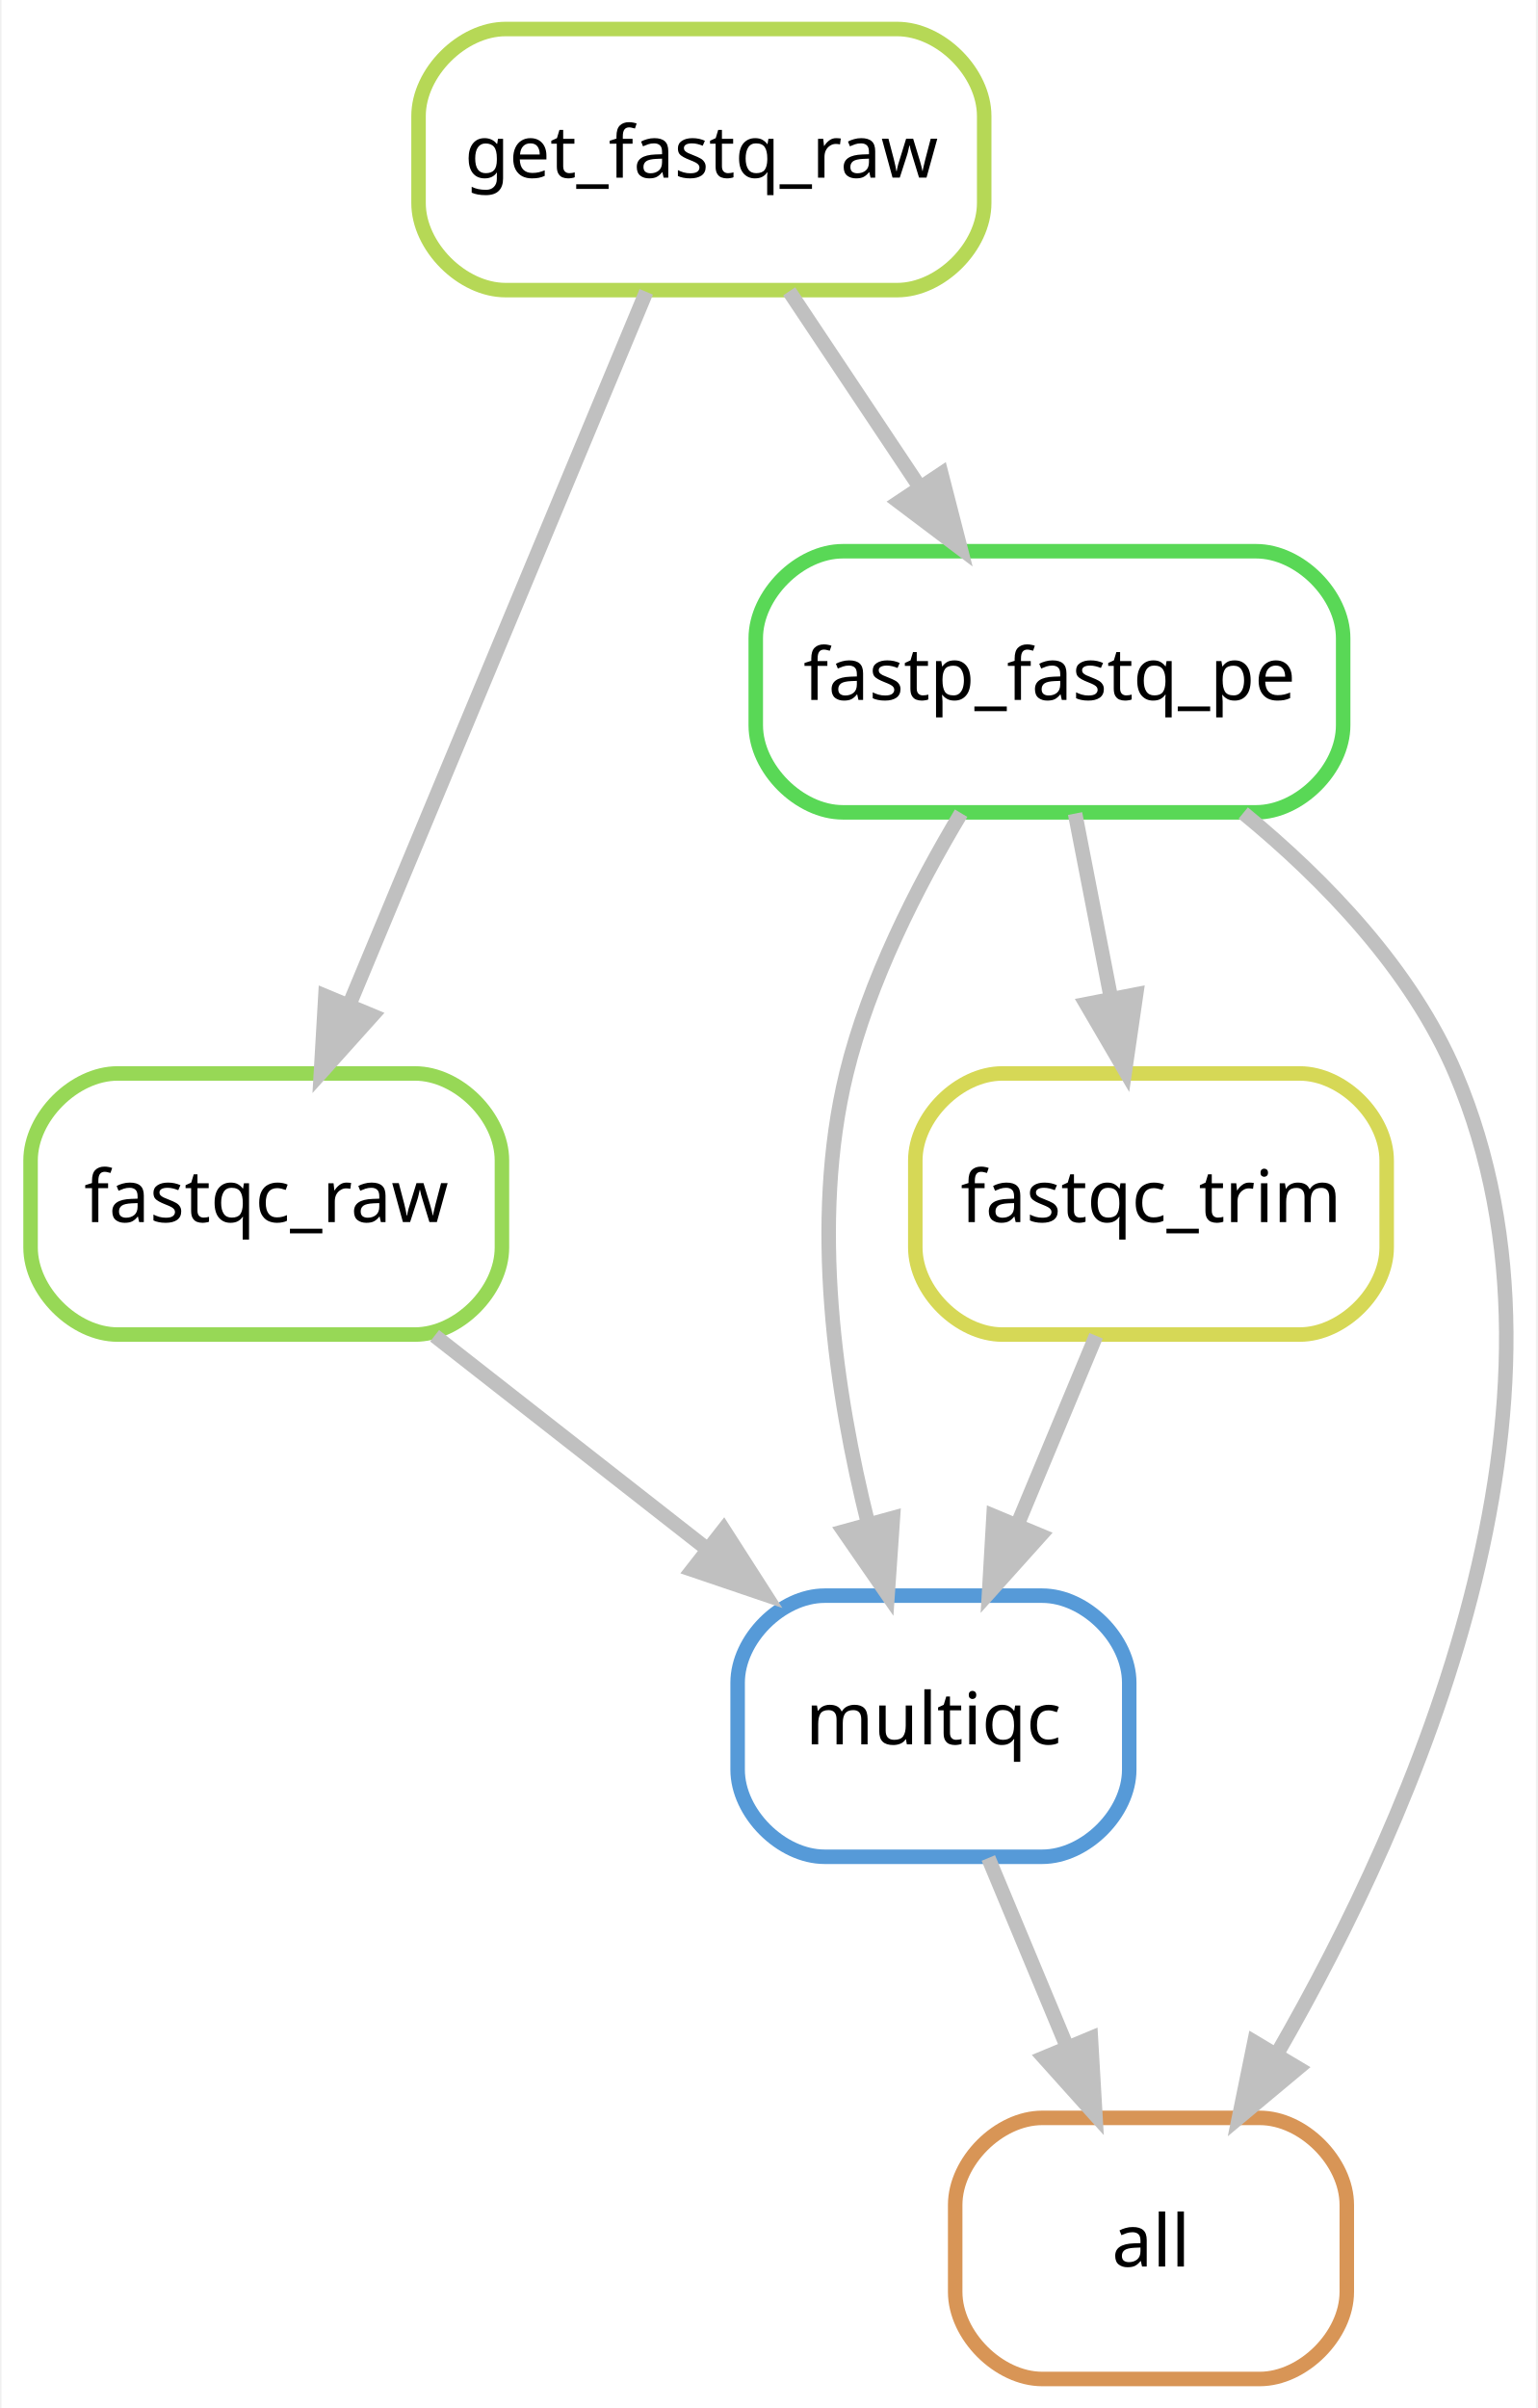
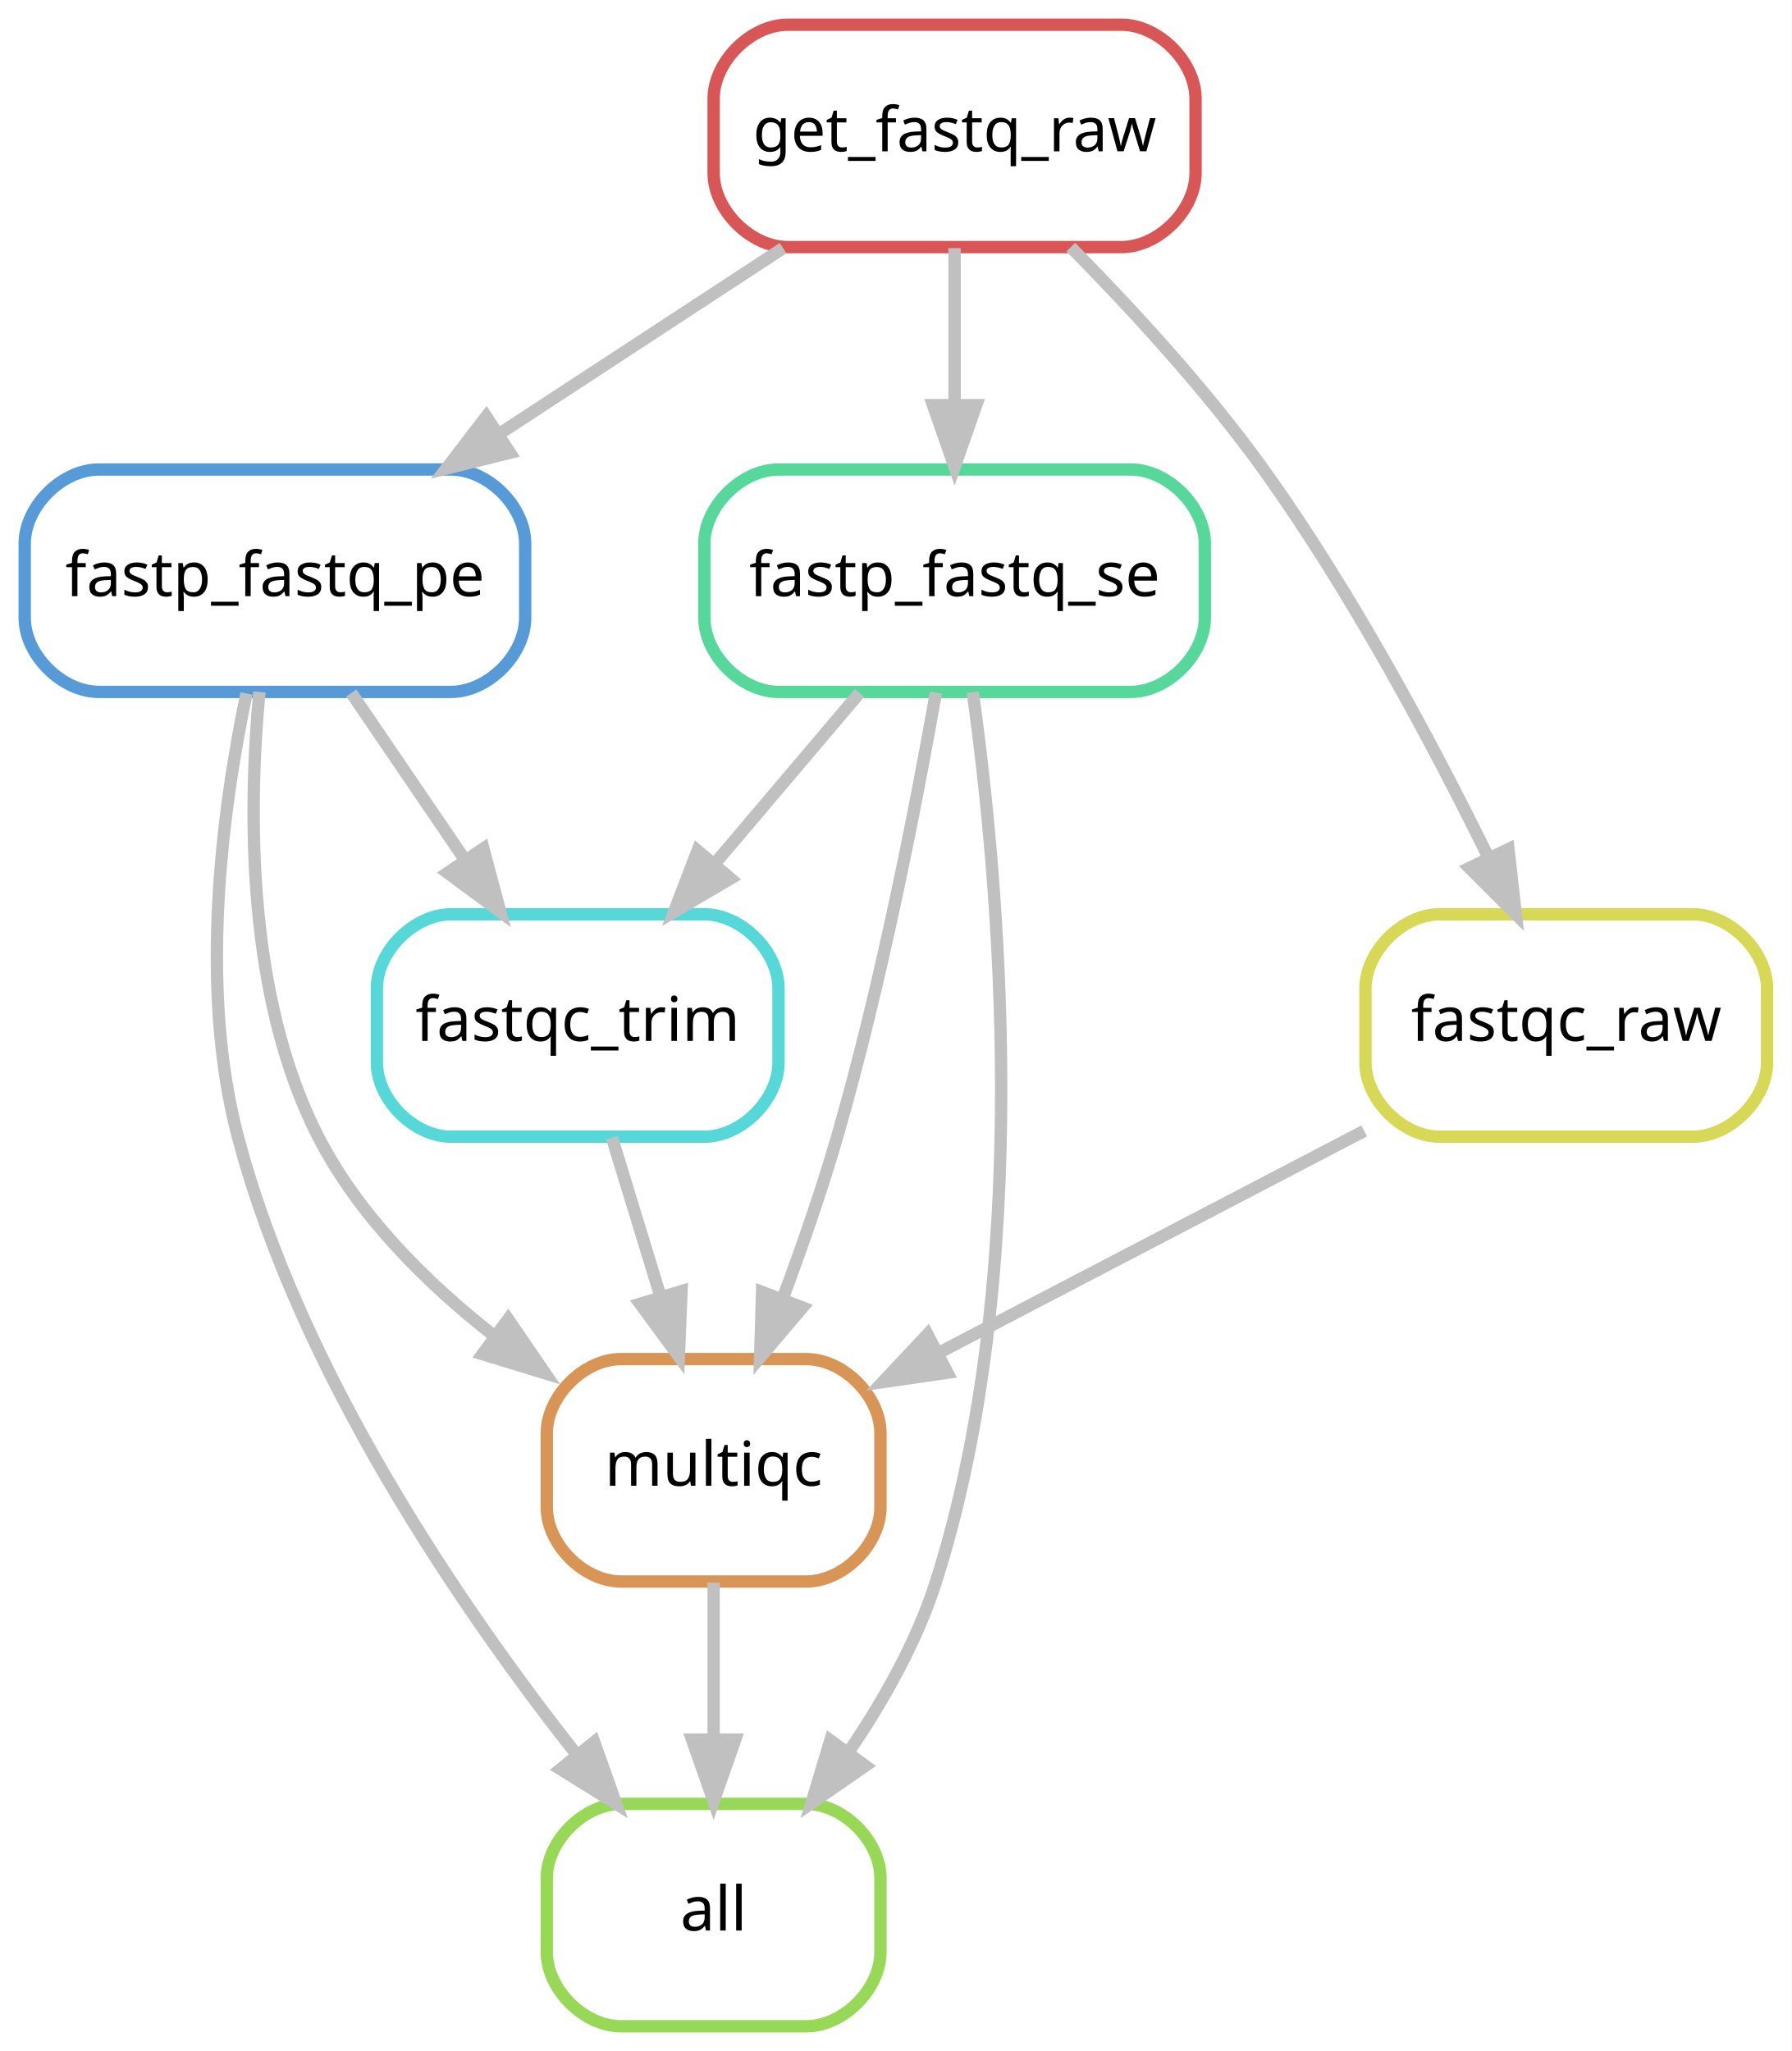
- <svg xmlns="http://www.w3.org/2000/svg" width="212pt" height="332pt" viewBox="0.00 0.00 211.57 332.00">
+ <svg xmlns="http://www.w3.org/2000/svg" width="290pt" height="332pt" viewBox="0.00 0.00 290.00 332.00">
  <g id="graph0" class="graph" transform="scale(1 1) rotate(0) translate(4 328)">
-     <polygon fill="#ffffff" stroke="transparent" points="-4,4 -4,-328 207.574,-328 207.574,4 -4,4" />
+     <polygon fill="#ffffff" stroke="transparent" points="-4,4 -4,-328 286,-328 286,4 -4,4" />
    <g id="node1" class="node">
-       <path fill="none" stroke="#d89556" stroke-width="2" d="M169.5,-36C169.5,-36 139.5,-36 139.5,-36 133.5,-36 127.5,-30 127.5,-24 127.5,-24 127.5,-12 127.5,-12 127.5,-6 133.5,0 139.5,0 139.5,0 169.5,0 169.5,0 175.5,0 181.5,-6 181.5,-12 181.5,-12 181.5,-24 181.5,-24 181.5,-30 175.5,-36 169.5,-36" />
-       <text text-anchor="middle" x="154.5" y="-15.5" font-family="sans" font-size="10.00" fill="#000000">all</text>
+       <path fill="none" stroke="#97d856" stroke-width="2" d="M126.5,-36C126.5,-36 96.5,-36 96.5,-36 90.5,-36 84.5,-30 84.5,-24 84.5,-24 84.5,-12 84.5,-12 84.5,-6 90.5,0 96.5,0 96.5,0 126.5,0 126.5,0 132.5,0 138.5,-6 138.5,-12 138.5,-12 138.5,-24 138.5,-24 138.5,-30 132.5,-36 126.5,-36" />
+       <text text-anchor="middle" x="111.5" y="-15.5" font-family="sans" font-size="10.00" fill="#000000">all</text>
    </g>
    <g id="node2" class="node">
-       <path fill="none" stroke="#569ad8" stroke-width="2" d="M139.5,-108C139.5,-108 109.5,-108 109.5,-108 103.5,-108 97.5,-102 97.5,-96 97.5,-96 97.5,-84 97.5,-84 97.5,-78 103.5,-72 109.5,-72 109.5,-72 139.5,-72 139.5,-72 145.5,-72 151.5,-78 151.5,-84 151.5,-84 151.5,-96 151.5,-96 151.5,-102 145.5,-108 139.5,-108" />
-       <text text-anchor="middle" x="124.5" y="-87.5" font-family="sans" font-size="10.00" fill="#000000">multiqc</text>
+       <path fill="none" stroke="#d89556" stroke-width="2" d="M126.5,-108C126.5,-108 96.5,-108 96.5,-108 90.5,-108 84.5,-102 84.5,-96 84.5,-96 84.5,-84 84.5,-84 84.5,-78 90.5,-72 96.5,-72 96.5,-72 126.5,-72 126.5,-72 132.5,-72 138.5,-78 138.5,-84 138.5,-84 138.5,-96 138.5,-96 138.5,-102 132.5,-108 126.5,-108" />
+       <text text-anchor="middle" x="111.5" y="-87.5" font-family="sans" font-size="10.00" fill="#000000">multiqc</text>
+     </g>
+     <g id="edge3" class="edge">
+       <path fill="none" stroke="#c0c0c0" stroke-width="2" d="M111.5,-71.831C111.5,-64.131 111.5,-54.974 111.5,-46.417" />
+       <polygon fill="#c0c0c0" stroke="#c0c0c0" stroke-width="2" points="115,-46.413 111.5,-36.413 108,-46.413 115,-46.413" />
+     </g>
+     <g id="node3" class="node">
+       <path fill="none" stroke="#d6d856" stroke-width="2" d="M270,-180C270,-180 229,-180 229,-180 223,-180 217,-174 217,-168 217,-168 217,-156 217,-156 217,-150 223,-144 229,-144 229,-144 270,-144 270,-144 276,-144 282,-150 282,-156 282,-156 282,-168 282,-168 282,-174 276,-180 270,-180" />
+       <text text-anchor="middle" x="249.5" y="-159.5" font-family="sans" font-size="10.00" fill="#000000">fastqc_raw</text>
+     </g>
+     <g id="edge6" class="edge">
+       <path fill="none" stroke="#c0c0c0" stroke-width="2" d="M216.796,-144.937C196.106,-134.142 169.329,-120.172 147.956,-109.02" />
+       <polygon fill="#c0c0c0" stroke="#c0c0c0" stroke-width="2" points="149.345,-105.797 138.86,-104.275 146.107,-112.003 149.345,-105.797" />
+     </g>
+     <g id="node4" class="node">
+       <path fill="none" stroke="#d85656" stroke-width="2" d="M177.5,-324C177.5,-324 123.5,-324 123.5,-324 117.5,-324 111.5,-318 111.5,-312 111.5,-312 111.5,-300 111.5,-300 111.5,-294 117.5,-288 123.5,-288 123.5,-288 177.5,-288 177.5,-288 183.5,-288 189.5,-294 189.5,-300 189.5,-300 189.5,-312 189.5,-312 189.5,-318 183.5,-324 177.5,-324" />
+       <text text-anchor="middle" x="150.5" y="-303.5" font-family="sans" font-size="10.00" fill="#000000">get_fastq_raw</text>
+     </g>
+     <g id="edge8" class="edge">
+       <path fill="none" stroke="#c0c0c0" stroke-width="2" d="M169.301,-287.999C179.239,-277.94 191.259,-264.869 200.5,-252 214.815,-232.065 227.931,-207.48 236.984,-189.045" />
+       <polygon fill="#c0c0c0" stroke="#c0c0c0" stroke-width="2" points="240.143,-190.551 241.332,-180.023 233.837,-187.512 240.143,-190.551" />
+     </g>
+     <g id="node5" class="node">
+       <path fill="none" stroke="#569ad8" stroke-width="2" d="M69,-252C69,-252 12,-252 12,-252 6,-252 0,-246 0,-240 0,-240 0,-228 0,-228 0,-222 6,-216 12,-216 12,-216 69,-216 69,-216 75,-216 81,-222 81,-228 81,-228 81,-240 81,-240 81,-246 75,-252 69,-252" />
+       <text text-anchor="middle" x="40.5" y="-231.5" font-family="sans" font-size="10.00" fill="#000000">fastp_fastq_pe</text>
+     </g>
+     <g id="edge9" class="edge">
+       <path fill="none" stroke="#c0c0c0" stroke-width="2" d="M122.742,-287.831C108.803,-278.707 91.74,-267.539 76.777,-257.745" />
+       <polygon fill="#c0c0c0" stroke="#c0c0c0" stroke-width="2" points="78.533,-254.711 68.249,-252.163 74.699,-260.568 78.533,-254.711" />
+     </g>
+     <g id="node6" class="node">
+       <path fill="none" stroke="#56d89a" stroke-width="2" d="M179,-252C179,-252 122,-252 122,-252 116,-252 110,-246 110,-240 110,-240 110,-228 110,-228 110,-222 116,-216 122,-216 122,-216 179,-216 179,-216 185,-216 191,-222 191,-228 191,-228 191,-240 191,-240 191,-246 185,-252 179,-252" />
+       <text text-anchor="middle" x="150.5" y="-231.5" font-family="sans" font-size="10.00" fill="#000000">fastp_fastq_se</text>
+     </g>
+     <g id="edge10" class="edge">
+       <path fill="none" stroke="#c0c0c0" stroke-width="2" d="M150.5,-287.831C150.5,-280.131 150.5,-270.974 150.5,-262.417" />
+       <polygon fill="#c0c0c0" stroke="#c0c0c0" stroke-width="2" points="154,-262.413 150.5,-252.413 147,-262.413 154,-262.413" />
    </g>
    <g id="edge2" class="edge">
-       <path fill="none" stroke="#c0c0c0" stroke-width="2" d="M132.07,-71.831C135.349,-63.962 139.262,-54.571 142.894,-45.853" />
-       <polygon fill="#c0c0c0" stroke="#c0c0c0" stroke-width="2" points="146.212,-46.99 146.828,-36.413 139.751,-44.298 146.212,-46.99" />
+       <path fill="none" stroke="#c0c0c0" stroke-width="2" d="M35.896,-215.742C32.034,-197.322 28.087,-168.221 34.5,-144 44.595,-105.87 70.37,-68.06 89.33,-43.958" />
+       <polygon fill="#c0c0c0" stroke="#c0c0c0" stroke-width="2" points="92.17,-46.011 95.715,-36.027 86.718,-41.622 92.17,-46.011" />
    </g>
-     <g id="node3" class="node">
-       <path fill="none" stroke="#97d856" stroke-width="2" d="M53,-180C53,-180 12,-180 12,-180 6,-180 0,-174 0,-168 0,-168 0,-156 0,-156 0,-150 6,-144 12,-144 12,-144 53,-144 53,-144 59,-144 65,-150 65,-156 65,-156 65,-168 65,-168 65,-174 59,-180 53,-180" />
-       <text text-anchor="middle" x="32.5" y="-159.5" font-family="sans" font-size="10.00" fill="#000000">fastqc_raw</text>
+     <g id="edge7" class="edge">
+       <path fill="none" stroke="#c0c0c0" stroke-width="2" d="M37.986,-215.997C36.194,-197.003 35.845,-166.732 47.5,-144 54.001,-131.32 64.906,-120.434 75.889,-111.827" />
+       <polygon fill="#c0c0c0" stroke="#c0c0c0" stroke-width="2" points="78.246,-114.439 84.232,-105.697 74.101,-108.797 78.246,-114.439" />
+     </g>
+     <g id="node7" class="node">
+       <path fill="none" stroke="#56d8d8" stroke-width="2" d="M110,-180C110,-180 69,-180 69,-180 63,-180 57,-174 57,-168 57,-168 57,-156 57,-156 57,-150 63,-144 69,-144 69,-144 110,-144 110,-144 116,-144 122,-150 122,-156 122,-156 122,-168 122,-168 122,-174 116,-180 110,-180" />
+       <text text-anchor="middle" x="89.5" y="-159.5" font-family="sans" font-size="10.00" fill="#000000">fastqc_trim</text>
+     </g>
+     <g id="edge12" class="edge">
+       <path fill="none" stroke="#c0c0c0" stroke-width="2" d="M52.865,-215.831C58.451,-207.623 65.163,-197.761 71.307,-188.732" />
+       <polygon fill="#c0c0c0" stroke="#c0c0c0" stroke-width="2" points="74.236,-190.65 76.969,-180.413 68.449,-186.711 74.236,-190.65" />
+     </g>
+     <g id="edge1" class="edge">
+       <path fill="none" stroke="#c0c0c0" stroke-width="2" d="M153.438,-215.963C157.694,-185.464 163.441,-122.129 147.5,-72 144.408,-62.278 139,-52.677 133.3,-44.329" />
+       <polygon fill="#c0c0c0" stroke="#c0c0c0" stroke-width="2" points="136.051,-42.161 127.341,-36.13 130.389,-46.276 136.051,-42.161" />
    </g>
    <g id="edge4" class="edge">
-       <path fill="none" stroke="#c0c0c0" stroke-width="2" d="M55.715,-143.831C67.047,-134.963 80.846,-124.164 93.103,-114.572" />
-       <polygon fill="#c0c0c0" stroke="#c0c0c0" stroke-width="2" points="95.574,-117.082 101.292,-108.163 91.26,-111.57 95.574,-117.082" />
+       <path fill="none" stroke="#c0c0c0" stroke-width="2" d="M147.482,-215.879C144.243,-197.566 138.595,-168.546 131.5,-144 128.986,-135.302 125.748,-126 122.612,-117.61" />
+       <polygon fill="#c0c0c0" stroke="#c0c0c0" stroke-width="2" points="125.879,-116.353 119.028,-108.271 119.343,-118.861 125.879,-116.353" />
    </g>
-     <g id="node4" class="node">
-       <path fill="none" stroke="#b6d856" stroke-width="2" d="M119.5,-324C119.5,-324 65.5,-324 65.5,-324 59.5,-324 53.5,-318 53.5,-312 53.5,-312 53.5,-300 53.5,-300 53.5,-294 59.5,-288 65.5,-288 65.5,-288 119.5,-288 119.5,-288 125.5,-288 131.5,-294 131.5,-300 131.5,-300 131.5,-312 131.5,-312 131.5,-318 125.5,-324 119.5,-324" />
-       <text text-anchor="middle" x="92.5" y="-303.5" font-family="sans" font-size="10.00" fill="#000000">get_fastq_raw</text>
-     </g>
-     <g id="edge6" class="edge">
-       <path fill="none" stroke="#c0c0c0" stroke-width="2" d="M84.901,-287.762C74.577,-262.985 56.03,-218.471 43.998,-189.594" />
-       <polygon fill="#c0c0c0" stroke="#c0c0c0" stroke-width="2" points="47.114,-187.974 40.037,-180.09 40.653,-190.667 47.114,-187.974" />
-     </g>
-     <g id="node5" class="node">
-       <path fill="none" stroke="#59d856" stroke-width="2" d="M169,-252C169,-252 112,-252 112,-252 106,-252 100,-246 100,-240 100,-240 100,-228 100,-228 100,-222 106,-216 112,-216 112,-216 169,-216 169,-216 175,-216 181,-222 181,-228 181,-228 181,-240 181,-240 181,-246 175,-252 169,-252" />
-       <text text-anchor="middle" x="140.5" y="-231.5" font-family="sans" font-size="10.00" fill="#000000">fastp_fastq_pe</text>
-     </g>
-     <g id="edge7" class="edge">
-       <path fill="none" stroke="#c0c0c0" stroke-width="2" d="M104.612,-287.831C110.028,-279.708 116.524,-269.964 122.492,-261.012" />
-       <polygon fill="#c0c0c0" stroke="#c0c0c0" stroke-width="2" points="125.59,-262.675 128.225,-252.413 119.765,-258.792 125.59,-262.675" />
-     </g>
-     <g id="edge1" class="edge">
-       <path fill="none" stroke="#c0c0c0" stroke-width="2" d="M167.223,-215.91C178.508,-206.644 190.426,-194.295 196.5,-180 215.839,-134.487 190.899,-77.886 172.008,-45.057" />
-       <polygon fill="#c0c0c0" stroke="#c0c0c0" stroke-width="2" points="174.771,-42.856 166.639,-36.064 168.76,-46.444 174.771,-42.856" />
+     <g id="edge11" class="edge">
+       <path fill="none" stroke="#c0c0c0" stroke-width="2" d="M135.107,-215.831C128.01,-207.454 119.452,-197.353 111.676,-188.175" />
+       <polygon fill="#c0c0c0" stroke="#c0c0c0" stroke-width="2" points="114.235,-185.781 105.1,-180.413 108.894,-190.306 114.235,-185.781" />
    </g>
    <g id="edge5" class="edge">
-       <path fill="none" stroke="#c0c0c0" stroke-width="2" d="M128.318,-215.882C122.269,-205.789 115.602,-192.722 112.5,-180 107.505,-159.517 111.005,-135.87 115.487,-117.957" />
-       <polygon fill="#c0c0c0" stroke="#c0c0c0" stroke-width="2" points="118.91,-118.709 118.182,-108.139 112.16,-116.856 118.91,-118.709" />
-     </g>
-     <g id="node6" class="node">
-       <path fill="none" stroke="#d6d856" stroke-width="2" d="M175,-180C175,-180 134,-180 134,-180 128,-180 122,-174 122,-168 122,-168 122,-156 122,-156 122,-150 128,-144 134,-144 134,-144 175,-144 175,-144 181,-144 187,-150 187,-156 187,-156 187,-168 187,-168 187,-174 181,-180 175,-180" />
-       <text text-anchor="middle" x="154.5" y="-159.5" font-family="sans" font-size="10.00" fill="#000000">fastqc_trim</text>
-     </g>
-     <g id="edge8" class="edge">
-       <path fill="none" stroke="#c0c0c0" stroke-width="2" d="M144.033,-215.831C145.53,-208.131 147.31,-198.974 148.975,-190.417" />
-       <polygon fill="#c0c0c0" stroke="#c0c0c0" stroke-width="2" points="152.446,-190.898 150.92,-180.413 145.575,-189.561 152.446,-190.898" />
-     </g>
-     <g id="edge3" class="edge">
-       <path fill="none" stroke="#c0c0c0" stroke-width="2" d="M146.93,-143.831C143.651,-135.962 139.738,-126.571 136.106,-117.853" />
-       <polygon fill="#c0c0c0" stroke="#c0c0c0" stroke-width="2" points="139.249,-116.298 132.172,-108.413 132.788,-118.99 139.249,-116.298" />
+       <path fill="none" stroke="#c0c0c0" stroke-width="2" d="M95.052,-143.831C97.43,-136.046 100.264,-126.773 102.903,-118.135" />
+       <polygon fill="#c0c0c0" stroke="#c0c0c0" stroke-width="2" points="106.299,-119 105.874,-108.413 99.604,-116.954 106.299,-119" />
    </g>
  </g>
</svg>
